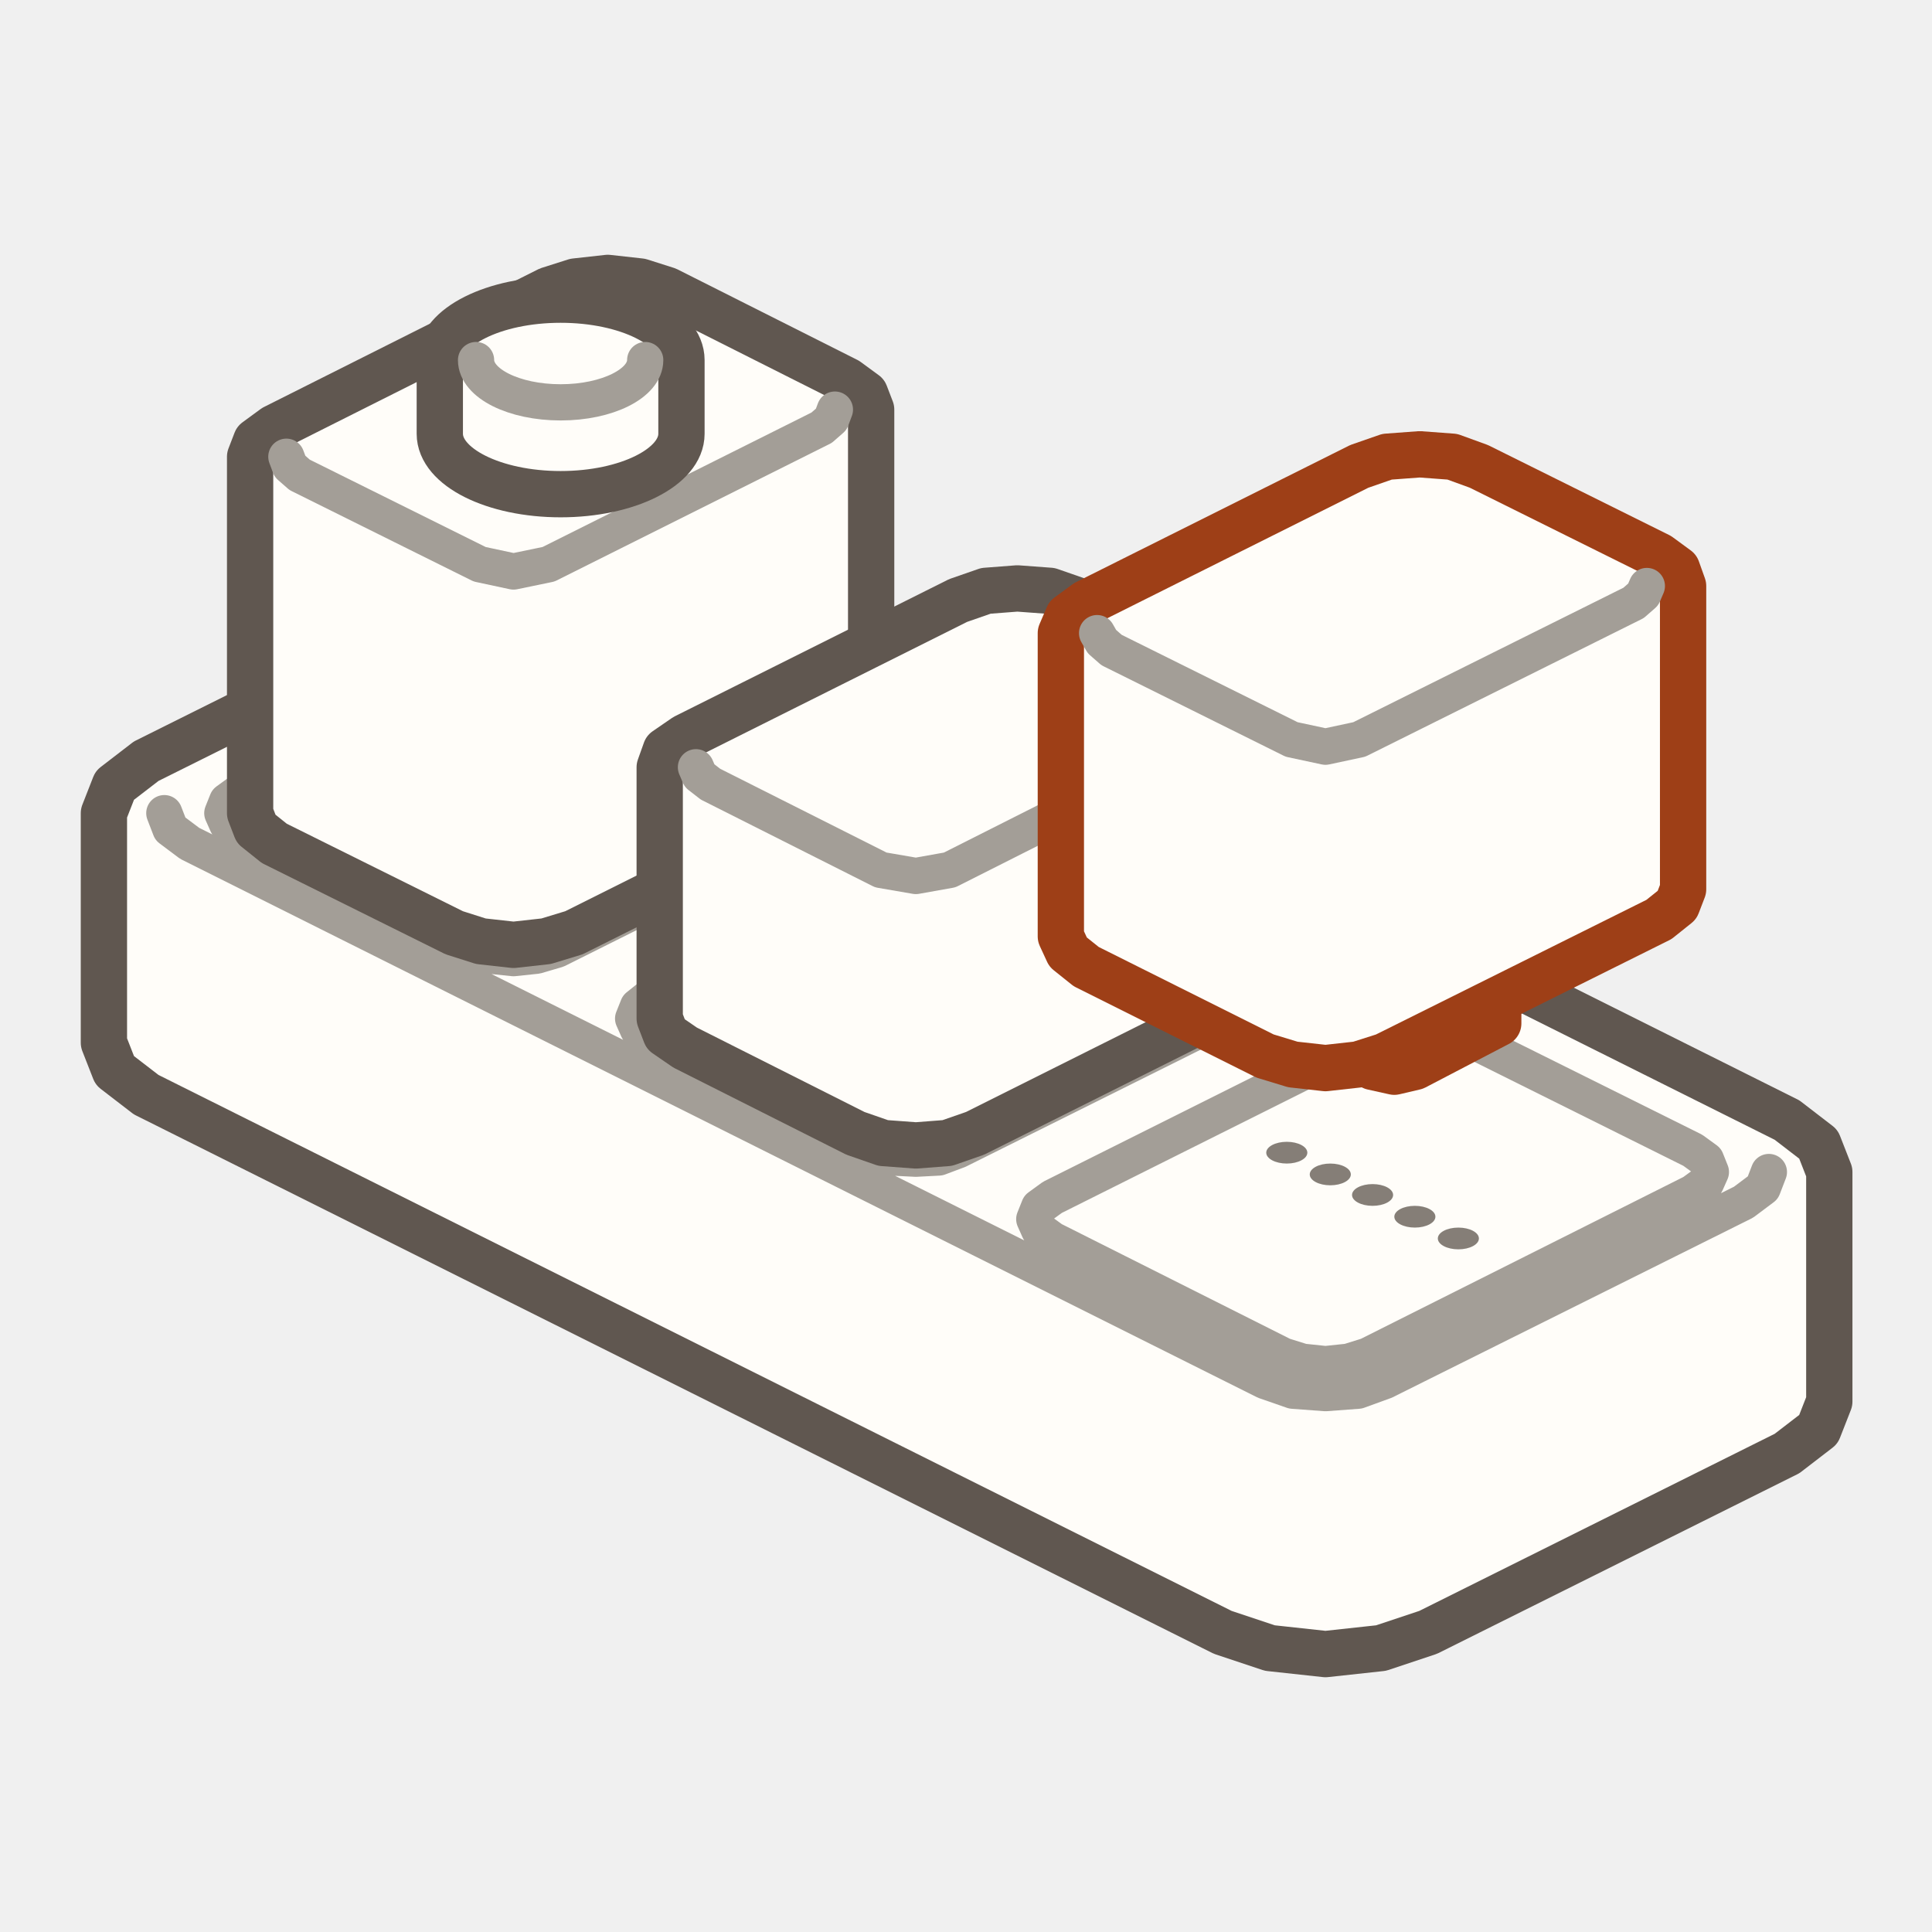
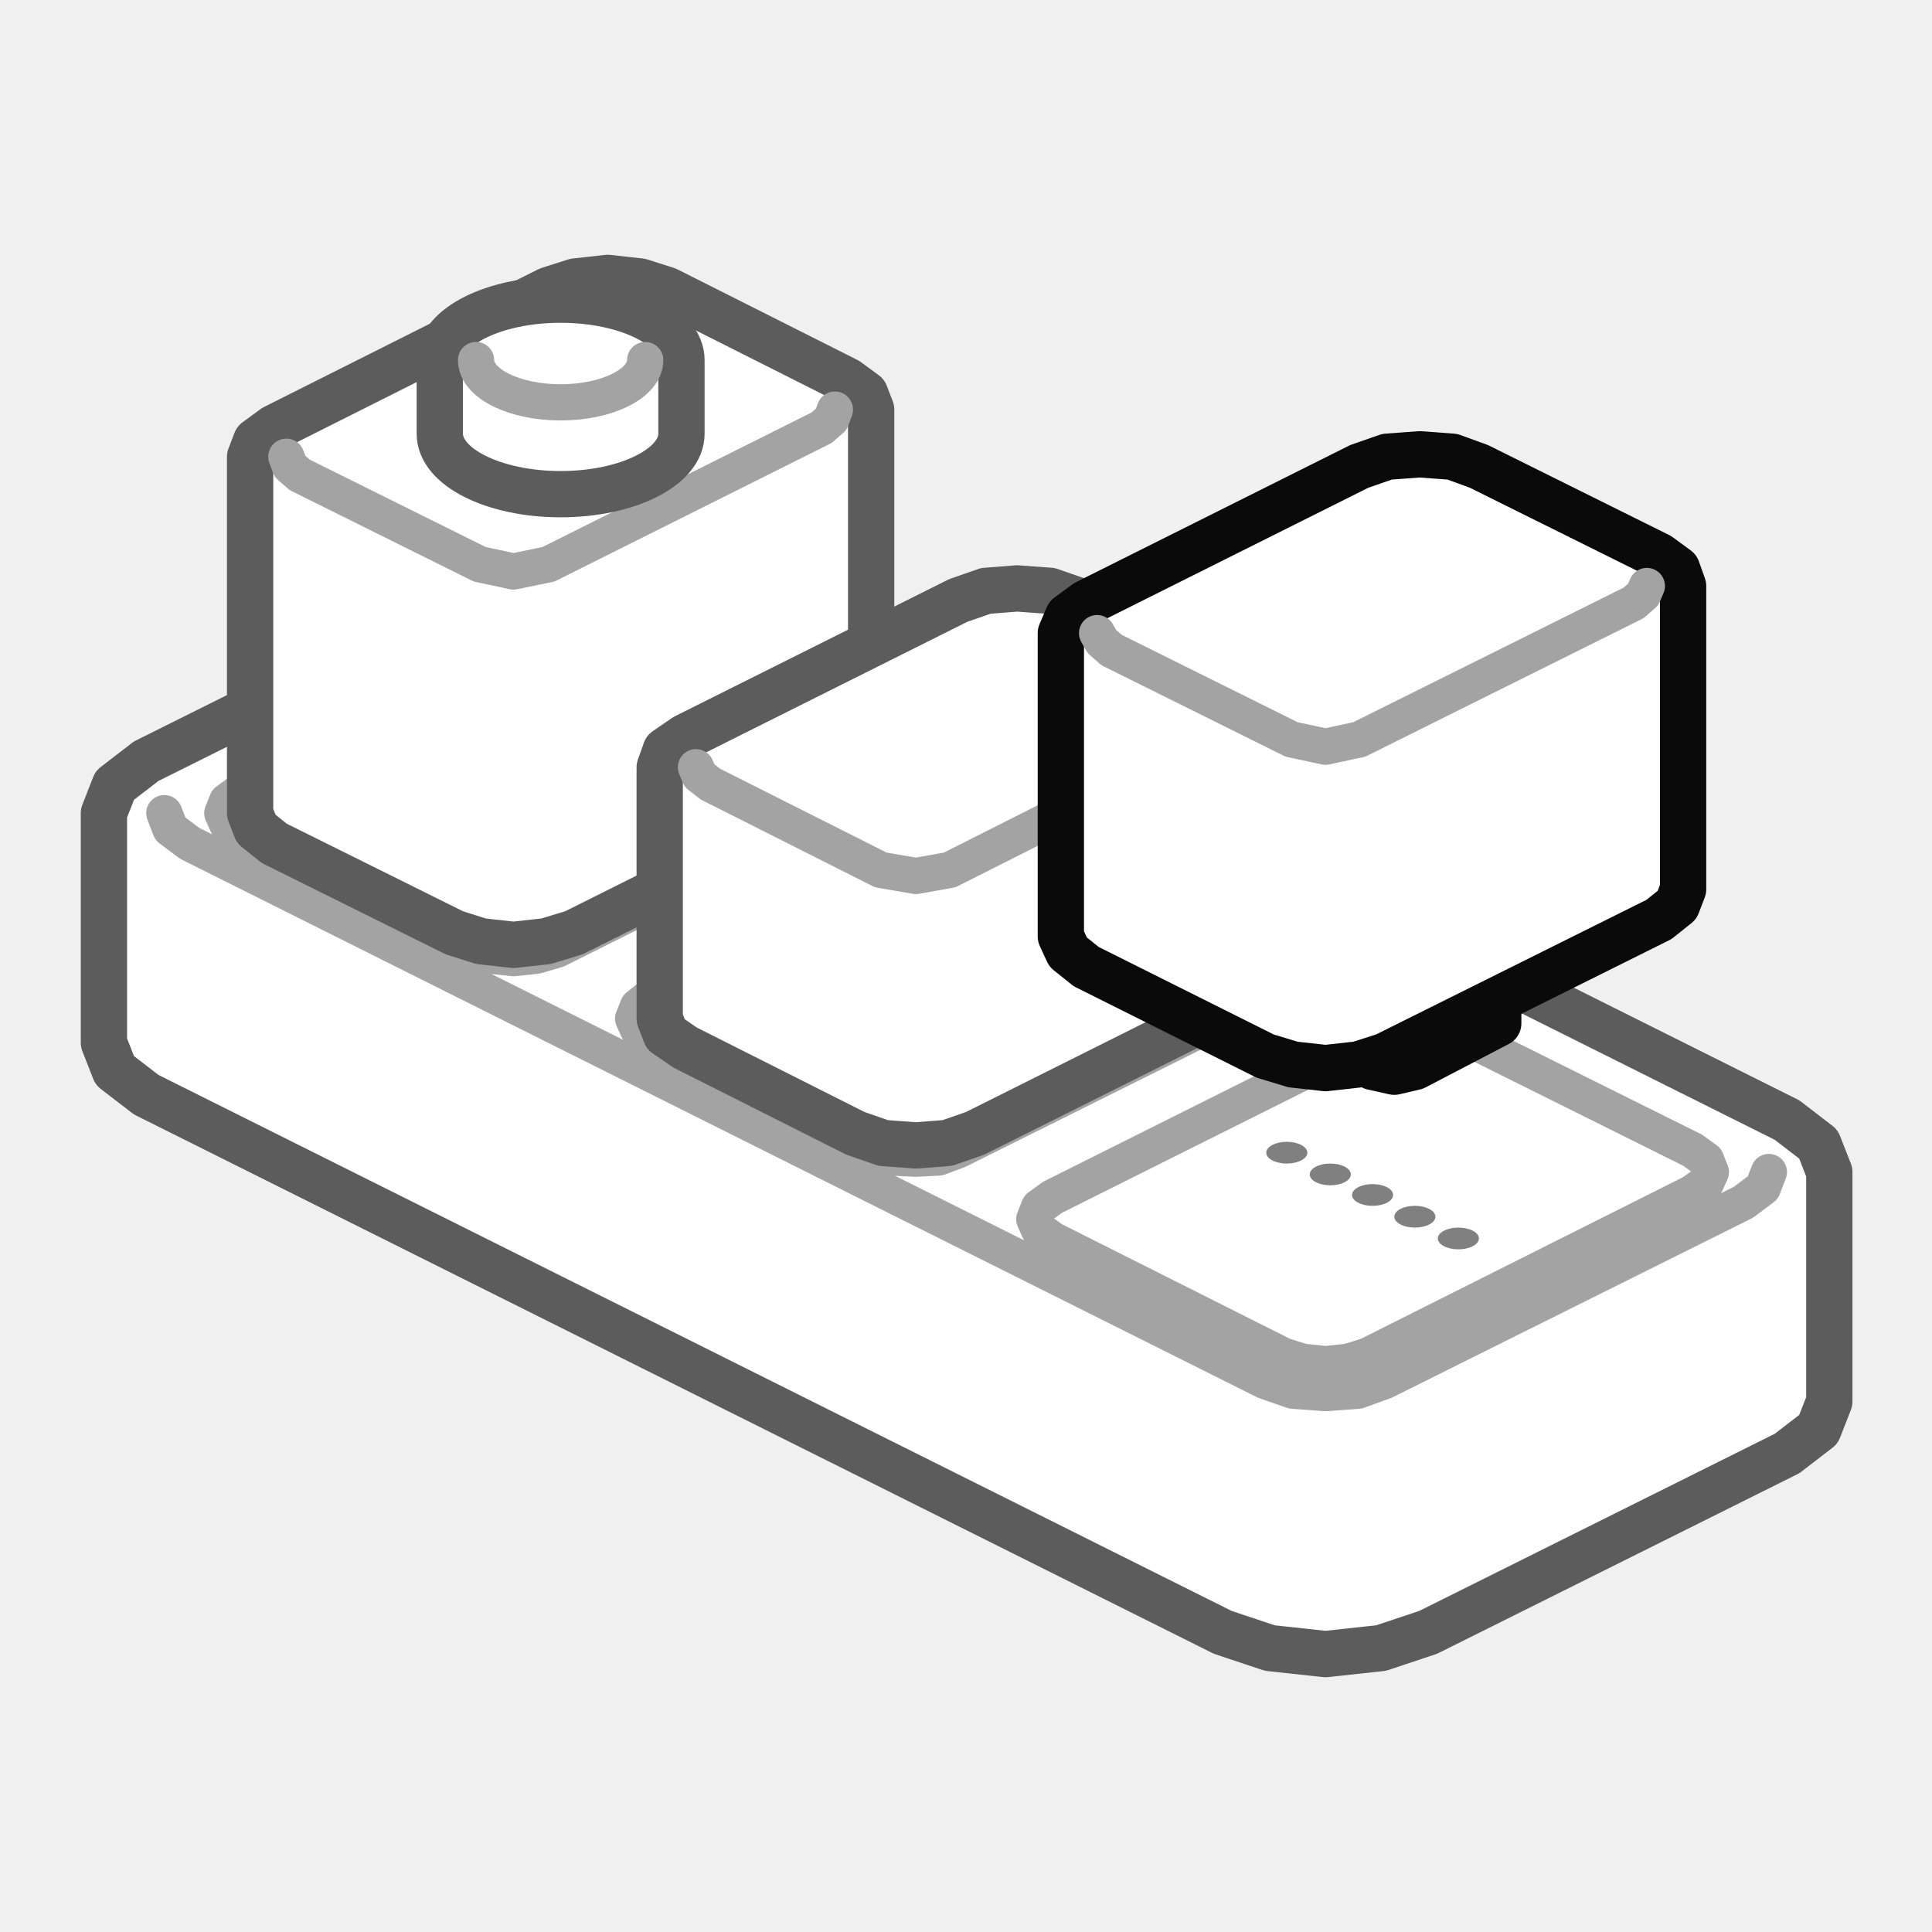
- <svg xmlns="http://www.w3.org/2000/svg" viewBox="-5.03 -6.3 15.99 15.99" width="48" height="48" class="u-icon u-icon--compact" fill="#fffdf9" stroke="#605750" stroke-width="1.15" stroke-linecap="round" stroke-linejoin="round" data-icon="integrations" aria-hidden="true" focusable="false">
+ <svg xmlns="http://www.w3.org/2000/svg" viewBox="-5.03 -6.3 15.99 15.99" width="48" height="48" class="u-icon u-icon--compact" fill="#ffffff" stroke="#5c5c5c" stroke-width="1.15" stroke-linecap="round" stroke-linejoin="round" data-icon="integrations" aria-hidden="true" focusable="false">
  <path d="M-4.17.43l.09-.23.26-.2 2.97-1.48.39-.13.46-.05.46.05.39.13 8.91 4.45.26.2.09.23 0 1.9-.09.23-.26.2-2.97 1.48-.39.13-.46.05-.46-.05-.39-.13-8.91-4.45-.26-.2-.09-.23z" vector-effect="non-scaling-stroke" />
-   <path class="ui-s-l" stroke="#a39e97" stroke-width="0.9" fill="none" d="M9.61 3.4l-.05.13-.16.12-2.97 1.48-.22.08-.27.02-.27-.02-.23-.08-8.9-4.45-.16-.12-.05-.13M-.42 1.56l-.17.05-.19.02-.19-.02-.16-.05-1.91-.96-.11-.08-.04-.09.04-.1.11-.08 2.69-1.34.16-.06.19-.02.19.02.16.06 1.91.95.11.08.04.1-.04.09-.11.09zM2.9 3.22l-.16.06-.19.01-.2-.01-.16-.06-1.84-.92-.1-.08-.04-.09.04-.1.1-.08 2.69-1.35.16-.05.19-.02.2.02.16.05 1.84.92.1.09.04.09-.04.1-.1.08zM6.29 4.92l-.16.05-.19.02-.19-.02-.16-.05-1.91-.96-.11-.08-.04-.09.04-.1.11-.08 2.68-1.34.17-.06.19-.02.19.02.16.06 1.91.95.11.08.04.1-.04.09-.11.08z" vector-effect="non-scaling-stroke" />
-   <path class="ui-f-m" fill="#857e77" stroke="none" d="M5.45 3.24A.17.09 0 1 0 5.79 3.24A.17.09 0 1 0 5.45 3.24zM5.81 3.42A.17.09 0 1 0 6.15 3.42A.17.09 0 1 0 5.81 3.42zM6.16 3.59A.17.09 0 1 0 6.5 3.59A.17.09 0 1 0 6.16 3.59zM6.51 3.77A.17.09 0 1 0 6.85 3.77A.17.09 0 1 0 6.51 3.77zM6.87 3.95A.17.09 0 1 0 7.21 3.95A.17.09 0 1 0 6.87 3.95z" />
+   <path class="ui-s-l" stroke="#a3a3a3" stroke-width="0.9" fill="none" d="M9.61 3.4l-.05.13-.16.12-2.97 1.48-.22.08-.27.02-.27-.02-.23-.08-8.9-4.45-.16-.12-.05-.13M-.42 1.56l-.17.05-.19.02-.19-.02-.16-.05-1.91-.96-.11-.08-.04-.09.04-.1.11-.08 2.69-1.34.16-.06.19-.02.19.02.16.06 1.91.95.11.08.04.1-.04.09-.11.09zM2.9 3.22l-.16.06-.19.01-.2-.01-.16-.06-1.84-.92-.1-.08-.04-.09.04-.1.1-.08 2.69-1.35.16-.05.19-.02.2.02.16.05 1.84.92.1.09.04.09-.04.1-.1.08zM6.29 4.92l-.16.05-.19.02-.19-.02-.16-.05-1.91-.96-.11-.08-.04-.09.04-.1.11-.08 2.68-1.34.17-.06.19-.02.19.02.16.06 1.91.95.11.08.04.1-.04.09-.11.08z" vector-effect="non-scaling-stroke" />
+   <path class="ui-f-m" fill="#808080" stroke="none" d="M5.45 3.24A.17.09 0 1 0 5.79 3.24A.17.09 0 1 0 5.45 3.24zM5.81 3.42A.17.09 0 1 0 6.15 3.42A.17.09 0 1 0 5.81 3.42zM6.16 3.59A.17.09 0 1 0 6.5 3.59A.17.09 0 1 0 6.16 3.59zM6.51 3.77A.17.09 0 1 0 6.85 3.77A.17.09 0 1 0 6.51 3.77zM6.87 3.95A.17.09 0 1 0 7.21 3.95A.17.09 0 1 0 6.87 3.95z" />
  <path d="M-2.96-2.52l.05-.13.15-.11 2.27-1.14.22-.07.27-.03.27.03.22.07 1.49.75.15.11.05.13 0 2.95-.05.13-.15.12-2.26 1.13-.23.07-.27.03-.27-.03-.22-.07-1.49-.74-.15-.12-.05-.13z" vector-effect="non-scaling-stroke" />
-   <path class="ui-s-l" stroke="#a39e97" stroke-width="0.9" fill="none" d="M1.88-2.91l-.03.08-.08.07-2.26 1.13-.29.06-.28-.06-1.49-.74-.08-.07-.03-.08" vector-effect="non-scaling-stroke" />
+   <path class="ui-s-l" stroke="#a3a3a3" stroke-width="0.9" fill="none" d="M1.88-2.91l-.03.08-.08.07-2.26 1.13-.29.06-.28-.06-1.49-.74-.08-.07-.03-.08" vector-effect="non-scaling-stroke" />
  <path d="M-1.39-3.32A1 .5 0 0 1 .61-3.32L.61-2.71A1 .5 0 0 1 -1.39-2.71z" vector-effect="non-scaling-stroke" />
-   <path class="ui-s-l" stroke="#a39e97" stroke-width="0.9" fill="none" d="M-1.09-3.32A.7.35 0 0 0 .31-3.32" vector-effect="non-scaling-stroke" />
+   <path class="ui-s-l" stroke="#a3a3a3" stroke-width="0.9" fill="none" d="M-1.09-3.32A.7.35 0 0 0 .31-3.32" vector-effect="non-scaling-stroke" />
  <path d="M.43.05l.05-.14.16-.11 2.26-1.13.23-.08.26-.02.27.02.23.08 1.41.71.16.11.05.13 0 2.08-.05.13-.16.12-2.26 1.13-.23.08-.26.02-.27-.02-.23-.08-1.41-.71-.16-.11-.05-.13z" vector-effect="non-scaling-stroke" />
-   <path class="ui-s-l" stroke="#a39e97" stroke-width="0.9" fill="none" d="M5.21-.38l-.03.08-.09.06-2.26 1.14-.28.05-.29-.05-1.41-.71-.09-.07-.03-.07" vector-effect="non-scaling-stroke" />
-   <path class="ui-s-a ui-f-g" stroke="#9e3f17" d="M5.27 1.17l.07-.09.64-.32.17-.04.18.04 1.04.53 0 .88-.69.36-.17.04-.18-.04-1.05-.54z" vector-effect="non-scaling-stroke" />
-   <path class="ui-s-l" stroke="#a39e97" stroke-width="0.9" fill="none" d="M7.23 1.34l-.09.11-.42.21-.21.04-.22-.04-.77-.39-.09-.1" vector-effect="non-scaling-stroke" />
-   <path class="ui-s-a ui-f-g" stroke="#9e3f17" d="M3.75-1.06l.06-.14.15-.11 2.26-1.13.23-.08.27-.02.27.02.22.08 1.49.74.15.11.05.14 0 2.51-.05.13-.15.12-2.27 1.13-.22.07-.27.03-.27-.03-.23-.07-1.48-.74-.15-.12-.06-.13z" vector-effect="non-scaling-stroke" />
-   <path class="ui-s-l" stroke="#a39e97" stroke-width="0.9" fill="none" d="M8.6-1.45l-.03.07-.08.07-2.27 1.13-.28.06-.28-.06-1.49-.74-.08-.07-.04-.07" vector-effect="non-scaling-stroke" />
+   <path class="ui-s-l" stroke="#a3a3a3" stroke-width="0.9" fill="none" d="M5.21-.38l-.03.08-.09.06-2.26 1.14-.28.05-.29-.05-1.41-.71-.09-.07-.03-.07" vector-effect="non-scaling-stroke" />
+   <path class="ui-s-a ui-f-g" stroke="#0a0a0a" d="M5.27 1.17l.07-.09.64-.32.17-.04.18.04 1.04.53 0 .88-.69.36-.17.04-.18-.04-1.05-.54z" vector-effect="non-scaling-stroke" />
+   <path class="ui-s-l" stroke="#a3a3a3" stroke-width="0.9" fill="none" d="M7.23 1.34l-.09.11-.42.21-.21.04-.22-.04-.77-.39-.09-.1" vector-effect="non-scaling-stroke" />
+   <path class="ui-s-a ui-f-g" stroke="#0a0a0a" d="M3.75-1.06l.06-.14.15-.11 2.26-1.13.23-.08.27-.02.27.02.22.08 1.49.74.15.11.05.14 0 2.51-.05.13-.15.12-2.27 1.13-.22.07-.27.03-.27-.03-.23-.07-1.48-.74-.15-.12-.06-.13z" vector-effect="non-scaling-stroke" />
+   <path class="ui-s-l" stroke="#a3a3a3" stroke-width="0.9" fill="none" d="M8.6-1.45l-.03.07-.08.07-2.27 1.13-.28.06-.28-.06-1.49-.74-.08-.07-.04-.07" vector-effect="non-scaling-stroke" />
</svg>
